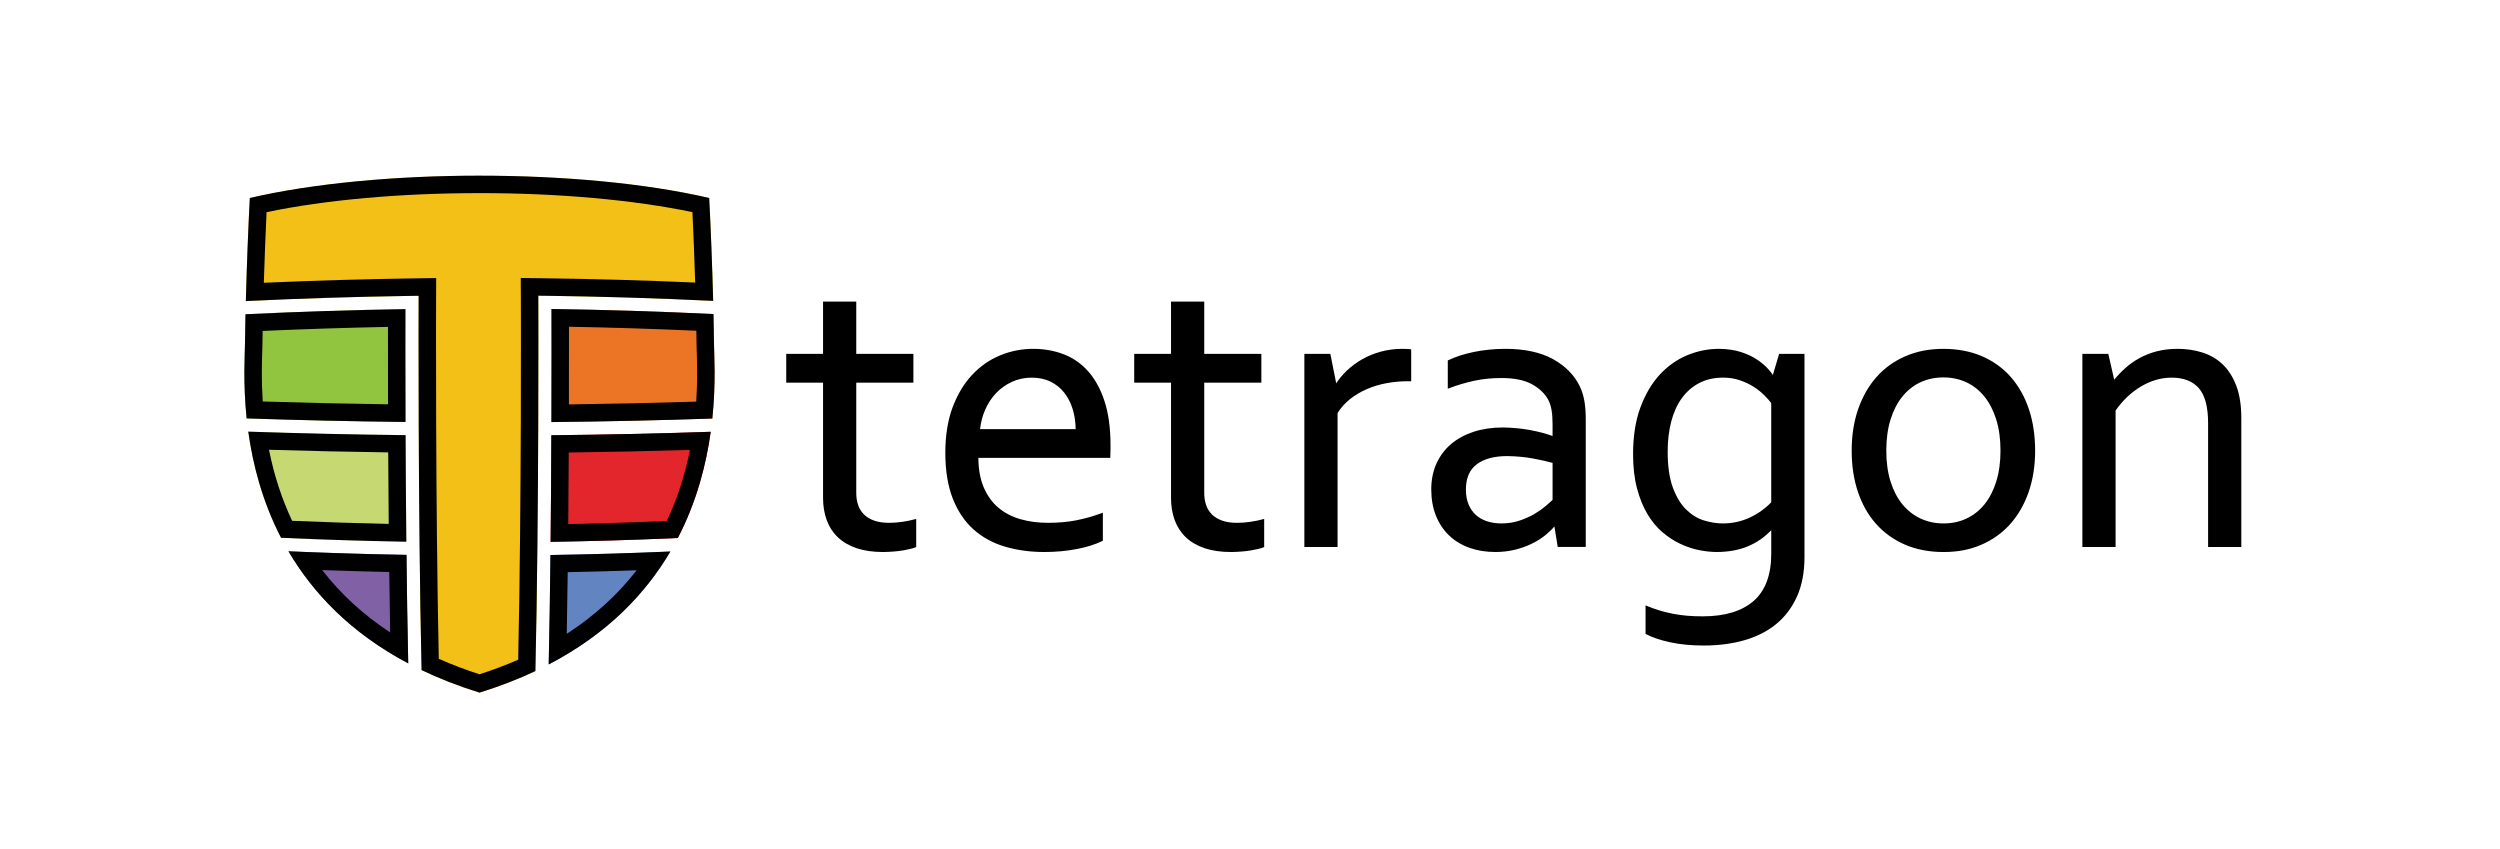
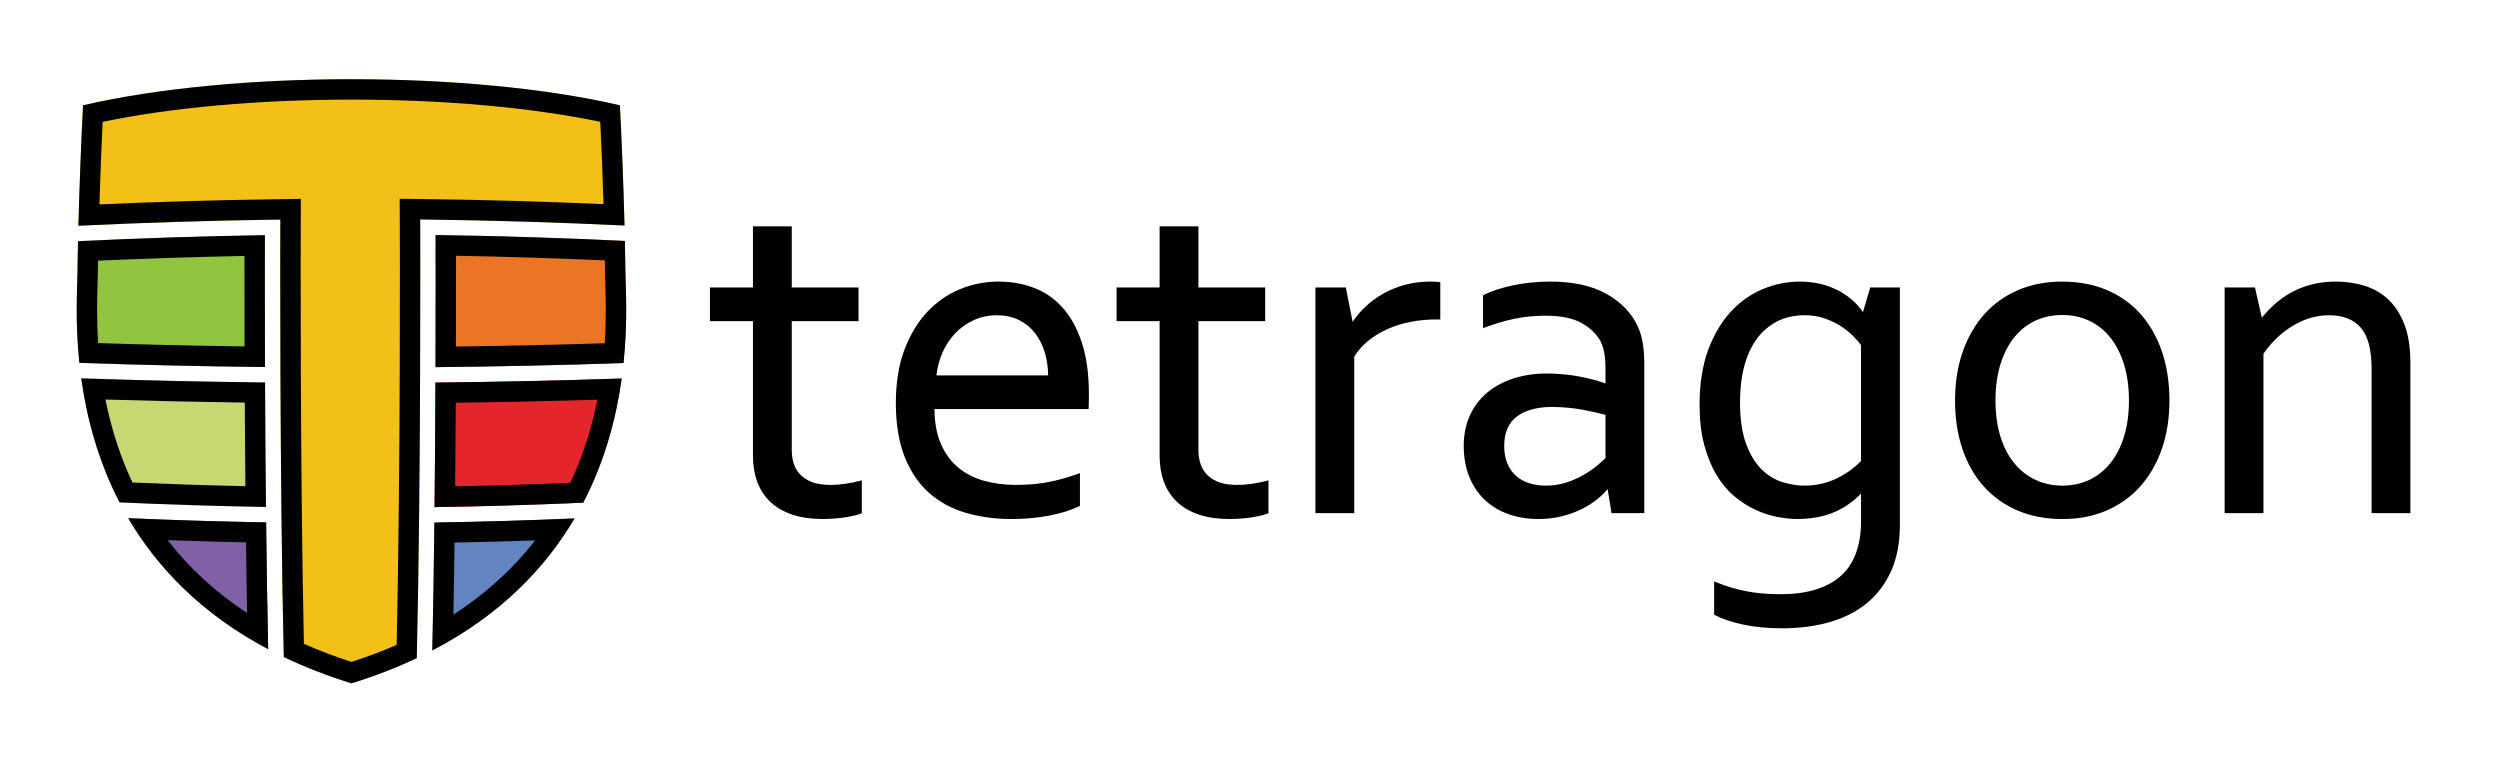
- <svg xmlns="http://www.w3.org/2000/svg" id="Layer_1" viewBox="0 0 2000 678.91">
+ <svg xmlns="http://www.w3.org/2000/svg" id="Layer_1" viewBox="142.999 86.308 1711.404 519.668">
  <defs>
    <style>.cls-1,.cls-2,.cls-3,.cls-4,.cls-5,.cls-6,.cls-7,.cls-8{stroke-width:0px;}.cls-2{fill:#6284c1;}.cls-3{fill:#c6d872;}.cls-4{fill:#e3262b;}.cls-5{fill:#8061a5;}.cls-6{fill:#92c53f;}.cls-7{fill:#eb7525;}.cls-8{fill:#f3c018;}</style>
  </defs>
  <path class="cls-1" d="m721.81,417.47c-3.63.53-7.13.8-10.42.8-4.71,0-8.79-.61-12.11-1.8-3.3-1.19-6.04-2.85-8.15-4.96-2.1-2.1-3.66-4.62-4.63-7.49-.99-2.9-1.49-6.11-1.49-9.56v-88.33h45.7v-23.03h-45.7v-41.84h-26.57v41.84h-29.45v23.03h29.45v92.19c0,6.5.99,12.5,2.95,17.82,1.97,5.35,4.99,9.98,8.97,13.75,3.98,3.77,9.04,6.7,15.02,8.71,5.96,2,13.08,3.02,21.18,3.02,6.14-.11,11.49-.55,15.91-1.3,4.43-.76,7.79-1.58,9.98-2.46l.51-.2v-22.54l-1.03.28c-3.06.85-6.47,1.54-10.12,2.07Zm8.08-112.15h-45.7s45.7,0,45.7,0h0Zm-100.09,0h0s29.45,0,29.45,0h0s-29.45,0-29.45,0Zm102.34,131.79c-2.15.86-5.42,1.66-9.82,2.41-4.4.75-9.66,1.18-15.77,1.29-8.05,0-15.02-.99-20.92-2.98-5.9-1.98-10.81-4.83-14.72-8.53-3.92-3.7-6.84-8.18-8.77-13.44-1.93-5.25-2.9-11.1-2.9-17.54h0c0,6.44.97,12.28,2.9,17.54,1.93,5.26,4.85,9.74,8.77,13.44,3.92,3.7,8.82,6.54,14.72,8.53,5.9,1.98,12.87,2.98,20.92,2.98,6.11-.11,11.37-.54,15.77-1.29,4.4-.75,7.67-1.55,9.82-2.41h0Z" />
  <path class="cls-1" d="m870.54,297.05c-5.52-6.18-12.13-10.78-19.66-13.66-7.5-2.87-15.67-4.32-24.29-4.32-9.16,0-18.06,1.75-26.48,5.21-8.41,3.46-15.96,8.73-22.44,15.64-6.46,6.91-11.71,15.64-15.58,25.93-3.87,10.29-5.83,22.59-5.83,36.57s2.02,26.51,6.02,36.59c4,10.1,9.62,18.41,16.71,24.69,7.08,6.27,15.57,10.88,25.25,13.69,9.63,2.8,20.08,4.22,31.04,4.22,9.23,0,17.99-.79,26.06-2.35,8.08-1.56,14.97-3.73,20.48-6.43l.46-.22v-22.43l-1.09.4c-6.68,2.44-13.49,4.35-20.23,5.68-6.72,1.32-14.27,2-22.45,2s-15.23-.96-21.99-2.86c-6.73-1.89-12.66-4.95-17.64-9.09-4.98-4.14-8.96-9.61-11.84-16.27-2.81-6.48-4.27-14.46-4.35-23.72h105.53l.03-.79c.11-3.36.16-5.34.16-6.22v-3.3c0-13.54-1.61-25.32-4.78-35.01-3.18-9.72-7.58-17.77-13.09-23.94Zm-9.18,47.05c0-6.01-.79-11.61-2.36-16.82-1.57-5.2-3.88-9.74-6.92-13.6-3.04-3.86-6.79-6.89-11.24-9.09-4.46-2.2-9.61-3.3-15.48-3.3s-11.11,1.13-16.05,3.38c-4.94,2.25-9.26,5.31-12.95,9.17-3.69,3.86-6.68,8.4-8.96,13.6-2.28,5.21-3.69,10.76-4.24,16.65h0c.54-5.9,1.95-11.45,4.24-16.65,2.28-5.2,5.27-9.73,8.96-13.6,3.69-3.86,8.01-6.92,12.95-9.17,4.94-2.25,10.29-3.38,16.05-3.38s11.02,1.1,15.48,3.3c4.45,2.2,8.2,5.23,11.24,9.09,3.04,3.86,5.35,8.4,6.92,13.6,1.57,5.21,2.36,10.81,2.36,16.82h0Zm-77.3-.81c.59-5.46,1.96-10.68,4.08-15.51,2.23-5.09,5.2-9.59,8.8-13.36,3.6-3.77,7.87-6.79,12.7-8.99,4.81-2.19,10.1-3.31,15.71-3.31s10.79,1.08,15.12,3.21c4.32,2.14,8.01,5.12,10.96,8.87,2.96,3.76,5.25,8.25,6.78,13.33,1.47,4.87,2.25,10.17,2.32,15.77h-76.48Zm97.42,88.83c-5.47,2.68-12.23,4.8-20.28,6.36-8.05,1.55-16.68,2.33-25.91,2.33-10.94,0-21.21-1.4-30.81-4.18-9.6-2.79-17.91-7.29-24.93-13.52-7.02-6.22-12.52-14.35-16.49-24.38-3.97-10.03-5.96-22.13-5.96-36.29h0c0,14.16,1.99,26.26,5.96,36.29,3.97,10.03,9.47,18.16,16.49,24.38s15.33,10.73,24.93,13.52c9.6,2.79,19.87,4.18,30.81,4.18,9.22,0,17.86-.78,25.91-2.33,8.05-1.56,14.8-3.67,20.28-6.36h0Zm6.12-72.81c0,.91-.06,2.98-.16,6.19h-105.56s105.56,0,105.56,0c.11-3.22.16-5.28.16-6.19h0Z" />
  <path class="cls-1" d="m1000.19,417.47c-3.63.53-7.13.8-10.42.8-4.71,0-8.79-.61-12.11-1.8-3.3-1.19-6.04-2.85-8.15-4.96-2.1-2.1-3.66-4.62-4.63-7.49-.99-2.9-1.49-6.11-1.49-9.56v-88.33h45.7v-23.03h-45.7v-41.84h-26.57v41.84h-29.45v23.03h29.45v92.19c0,6.5.99,12.5,2.95,17.82,1.97,5.35,4.99,9.98,8.97,13.75,3.98,3.77,9.04,6.7,15.02,8.71,5.96,2,13.08,3.02,21.18,3.02,6.14-.11,11.49-.55,15.91-1.3,4.43-.76,7.79-1.58,9.98-2.46l.51-.2v-22.54l-1.03.28c-3.06.85-6.47,1.54-10.12,2.07Zm8.08-112.15h-45.7s45.7,0,45.7,0h0Zm-100.09,0h0s29.45,0,29.45,0h0s-29.45,0-29.45,0Zm102.34,131.79c-2.15.86-5.42,1.66-9.82,2.41-4.4.75-9.66,1.18-15.77,1.29-8.05,0-15.02-.99-20.92-2.98-5.9-1.98-10.81-4.83-14.72-8.53-3.92-3.7-6.84-8.18-8.77-13.44-1.93-5.25-2.9-11.1-2.9-17.54h0c0,6.44.97,12.28,2.9,17.54,1.93,5.26,4.85,9.74,8.77,13.44,3.92,3.7,8.82,6.54,14.72,8.53,5.9,1.98,12.87,2.98,20.92,2.98,6.11-.11,11.37-.54,15.77-1.29,4.4-.75,7.67-1.55,9.82-2.41h0Z" />
  <path class="cls-1" d="m1125.21,279.16c-1.17-.05-2.29-.08-3.34-.08-5.94,0-11.7.74-17.11,2.2-5.4,1.46-10.45,3.52-15,6.11-4.54,2.59-8.68,5.66-12.31,9.13-3.28,3.13-6.13,6.53-8.49,10.12l-4.55-22.89-.13-.66h-20.79v154.49h26.57v-107.11c2.6-4.21,5.88-7.92,9.75-11.02,3.95-3.16,8.43-5.85,13.34-8.02,4.91-2.16,10.24-3.8,15.83-4.85,5.62-1.06,11.42-1.59,17.23-1.59h2.75v-25.51l-.71-.09c-.87-.11-1.87-.19-3.04-.25Zm-55.96,157.62h-24.94s24.94,0,24.94,0h0Zm58.89-132.59h-1.93c-5.9,0-11.69.54-17.38,1.61-5.69,1.07-11.02,2.71-16.01,4.91-4.99,2.2-9.49,4.91-13.52,8.13s-7.38,7.03-10.06,11.43h0c2.68-4.4,6.03-8.21,10.06-11.43s8.53-5.93,13.52-8.13c4.99-2.2,10.32-3.83,16.01-4.91,5.68-1.07,11.48-1.61,17.38-1.61h1.93Z" />
  <path class="cls-1" d="m1264.05,309.47c-4.35-9.13-11.58-16.56-21.5-22.09-9.89-5.51-22.78-8.31-38.29-8.31-4.28,0-8.64.22-12.95.65-4.31.43-8.46,1.06-12.31,1.86-3.88.81-7.62,1.79-11.11,2.92-3.51,1.13-6.61,2.37-9.21,3.67l-.45.22v22.6l1.1-.42c6.69-2.55,13.49-4.57,20.23-6,6.73-1.43,14.01-2.15,21.63-2.15,10.22,0,18.42,1.67,24.39,4.97,5.95,3.29,10.33,7.48,13.03,12.47,1.23,2.36,2.13,5.15,2.65,8.27.53,3.16.79,6.85.79,10.97v9.69c-5.17-1.87-11.12-3.45-17.7-4.7-6.78-1.29-14.24-2-22.19-2.11-8.42,0-16.22,1.15-23.19,3.42-6.99,2.28-13.07,5.58-18.06,9.81-5,4.24-8.94,9.48-11.72,15.57-2.77,6.09-4.18,13.08-4.18,20.77s1.27,14.88,3.76,21.06c2.5,6.2,6.06,11.52,10.57,15.81,4.51,4.3,9.97,7.61,16.22,9.83,6.23,2.22,13.17,3.35,20.63,3.35,5.51,0,10.77-.6,15.64-1.79,4.87-1.19,9.42-2.81,13.52-4.81,4.11-2,7.79-4.31,10.94-6.86,2.84-2.3,5.27-4.65,7.23-7.01l2.55,15.76.11.68h22.42v-102.83c0-4.95-.36-9.57-1.06-13.73-.71-4.19-1.9-8.08-3.53-11.55Zm-24.71,10c-2.79-5.15-7.24-9.41-13.36-12.79-6.12-3.38-14.38-5.07-24.78-5.07-7.72,0-14.99.73-21.8,2.17-6.81,1.45-13.6,3.46-20.35,6.04h0c6.76-2.58,13.54-4.59,20.35-6.04,6.81-1.45,14.08-2.17,21.8-2.17,10.4,0,18.67,1.69,24.78,5.07,6.12,3.38,10.57,7.64,13.36,12.79,1.29,2.47,2.2,5.31,2.74,8.53.54,3.22.8,6.92.8,11.1h0c0-4.18-.27-7.88-.8-11.1-.54-3.22-1.45-6.06-2.74-8.53Zm2.73,80.44c-1.17,1.15-2.93,2.73-5.24,4.71-2.46,2.1-5.49,4.24-9.02,6.36-3.51,2.1-7.58,3.95-12.1,5.48-4.49,1.52-9.41,2.29-14.64,2.29-3.96,0-7.73-.56-11.21-1.65-3.46-1.09-6.48-2.76-9-4.98-2.51-2.22-4.52-5.07-5.96-8.48-1.45-3.42-2.18-7.48-2.18-12.07,0-9.02,2.91-15.78,8.65-20.11,5.81-4.38,13.99-6.59,24.34-6.59,7.49.11,14.45.75,20.67,1.92,5.99,1.12,11.26,2.31,15.68,3.52v29.62Zm-15.53-33.94c-6.3-1.18-13.24-1.82-20.82-1.93-10.57,0-18.85,2.25-24.83,6.76-5.98,4.51-8.97,11.43-8.97,20.76h0c0-9.33,2.99-16.25,8.97-20.76,5.98-4.51,14.26-6.76,24.83-6.76,7.58.11,14.52.75,20.82,1.93,6.3,1.18,11.75,2.41,16.34,3.7h0c-4.59-1.29-10.04-2.52-16.34-3.7Zm41.28,70.8h-20.92l-2.74-16.89h-.64c-2.04,2.57-4.61,5.12-7.72,7.64-3.11,2.52-6.71,4.77-10.78,6.76-4.08,1.99-8.53,3.57-13.36,4.75-4.83,1.18-9.98,1.77-15.45,1.77-7.4,0-14.19-1.1-20.35-3.3-6.17-2.2-11.48-5.42-15.93-9.65-4.45-4.24-7.91-9.41-10.38-15.53-2.47-6.12-3.7-13.03-3.7-20.76h0c0,7.72,1.23,14.64,3.7,20.76,2.47,6.12,5.93,11.29,10.38,15.53,4.45,4.24,9.76,7.46,15.93,9.65,6.17,2.2,12.95,3.3,20.35,3.3,5.47,0,10.62-.59,15.45-1.77,4.83-1.18,9.28-2.76,13.36-4.75,4.08-1.98,7.67-4.24,10.78-6.76,3.11-2.52,5.68-5.07,7.72-7.64h.64l2.74,16.89h20.92Z" />
  <path class="cls-1" d="m1423.91,283.1h-.61l-.17.58-4.83,16.31c-.84-1.32-2.13-2.96-3.83-4.88-2.13-2.4-5.02-4.86-8.6-7.29-3.58-2.44-7.93-4.51-12.92-6.14-4.99-1.63-10.92-2.51-17.62-2.62h0s0,0,0,0c-8.76,0-17.36,1.73-25.57,5.13-8.22,3.41-15.63,8.65-22.01,15.57-6.37,6.91-11.57,15.75-15.45,26.26-3.88,10.5-5.84,23.07-5.84,37.37,0,10.32,1.06,19.54,3.17,27.4,2.1,7.87,4.92,14.79,8.37,20.56,3.46,5.79,7.53,10.68,12.08,14.52,4.54,3.84,9.36,6.96,14.34,9.29,4.97,2.32,10.01,3.99,14.99,4.97,4.96.97,9.66,1.46,13.99,1.46,9.4,0,17.87-1.56,25.18-4.65,6.91-2.92,13.1-7.22,18.42-12.8v18.89c0,16.84-4.72,29.52-14.04,37.69-9.35,8.19-23.03,12.35-40.66,12.35-4.56,0-8.78-.16-12.56-.48-3.75-.32-7.49-.83-11.1-1.52-3.62-.69-7.17-1.55-10.54-2.56-3.4-1.01-6.95-2.27-10.54-3.75l-1.12-.46v22.78l.42.23c4.56,2.49,10.91,4.66,18.88,6.44,7.95,1.77,17.11,2.67,27.21,2.67,11.92,0,22.96-1.45,32.81-4.3,9.88-2.86,18.45-7.27,25.48-13.11,7.04-5.85,12.58-13.28,16.48-22.1,3.89-8.81,5.86-19.29,5.86-31.14v-162.69h-19.64Zm-6.93,118.76c-5,5.16-10.85,9.29-17.39,12.3-6.61,3.05-13.81,4.59-21.38,4.59-4.62,0-9.58-.77-14.73-2.3-5.11-1.51-9.9-4.37-14.23-8.5-4.34-4.13-7.98-10.01-10.82-17.48-2.85-7.49-4.29-17.3-4.29-29.16,0-8.79.97-16.92,2.87-24.17,1.9-7.22,4.75-13.49,8.48-18.64,3.71-5.13,8.38-9.19,13.88-12.07,5.49-2.87,11.94-4.33,19.17-4.33,4.82,0,9.33.72,13.41,2.13,4.1,1.42,7.81,3.18,11.01,5.23,3.2,2.04,6.05,4.31,8.47,6.73,2.34,2.34,4.21,4.45,5.55,6.29v79.38Zm-4.98-86.24c-2.47-2.47-5.34-4.75-8.61-6.84-3.27-2.09-7-3.86-11.18-5.31s-8.74-2.17-13.68-2.17c-7.4,0-13.92,1.48-19.55,4.42-5.63,2.95-10.35,7.05-14.16,12.31-3.81,5.26-6.68,11.56-8.61,18.91-1.93,7.35-2.9,15.48-2.9,24.38h0c0-8.9.97-17.03,2.9-24.38,1.93-7.35,4.8-13.65,8.61-18.91,3.81-5.25,8.53-9.36,14.16-12.31,5.63-2.95,12.15-4.42,19.55-4.42,4.93,0,9.49.72,13.68,2.17s7.91,3.22,11.18,5.31c3.27,2.09,6.14,4.37,8.61,6.84,2.47,2.47,4.4,4.67,5.79,6.6h0c-1.4-1.93-3.33-4.13-5.79-6.6Zm-13.76,120.6c-7.24,3.06-15.53,4.59-24.86,4.59-4.29,0-8.91-.48-13.84-1.45-4.94-.97-9.87-2.6-14.8-4.91-4.94-2.31-9.65-5.36-14.16-9.17-4.51-3.81-8.48-8.58-11.91-14.32-3.43-5.74-6.2-12.52-8.29-20.36-2.09-7.83-3.14-16.89-3.14-27.19h0c0,10.3,1.05,19.36,3.14,27.19,2.09,7.83,4.85,14.62,8.29,20.36,3.43,5.74,7.4,10.51,11.91,14.32,4.51,3.81,9.22,6.87,14.16,9.17,4.93,2.31,9.87,3.94,14.8,4.91,4.93.97,9.55,1.45,13.84,1.45,9.33,0,17.62-1.53,24.86-4.59,7.24-3.06,13.6-7.59,19.07-13.6h.48s-.48,0-.48,0c-5.47,6.01-11.83,10.54-19.07,13.6Zm44.49,9.57c0,11.8-1.93,22.07-5.79,30.82-3.86,8.74-9.28,16.01-16.25,21.8-6.98,5.79-15.37,10.11-25.18,12.95-9.81,2.84-20.68,4.26-32.58,4.26-10.08,0-19.1-.88-27.03-2.66-7.94-1.77-14.16-3.89-18.67-6.36h0c4.51,2.47,10.73,4.59,18.67,6.36,7.94,1.77,16.95,2.66,27.03,2.66,11.91,0,22.77-1.42,32.58-4.26,9.82-2.84,18.21-7.16,25.18-12.95,6.97-5.79,12.39-13.06,16.25-21.8,3.86-8.74,5.79-19.01,5.79-30.82h0Z" />
  <path class="cls-1" d="m1608.6,301.56c-6.28-7.14-14.06-12.73-23.14-16.62-9.07-3.89-19.41-5.86-30.73-5.86s-21.31,1.97-30.33,5.86c-9.03,3.89-16.81,9.48-23.14,16.62-6.32,7.13-11.27,15.77-14.72,25.7-3.45,9.91-5.19,21.09-5.19,33.25s1.69,23.18,5.03,33.09c3.34,9.93,8.24,18.55,14.57,25.62,6.33,7.08,14.11,12.65,23.13,16.54,9.02,3.89,19.38,5.86,30.82,5.86s21.29-1.97,30.25-5.86c8.97-3.89,16.73-9.46,23.05-16.54,6.32-7.07,11.27-15.69,14.72-25.62,3.45-9.91,5.19-21.05,5.19-33.09s-1.69-23.33-5.03-33.25c-3.34-9.92-8.22-18.57-14.48-25.7Zm-11.61,83.73c-2.27,7.21-5.46,13.38-9.51,18.31-4.03,4.92-8.86,8.72-14.36,11.28-5.49,2.56-11.63,3.87-18.24,3.87s-12.78-1.3-18.32-3.87c-5.55-2.56-10.43-6.36-14.52-11.29-4.1-4.94-7.32-11.1-9.59-18.31-2.27-7.23-3.42-15.56-3.42-24.78s1.15-17.71,3.42-24.94c2.26-7.22,5.46-13.41,9.51-18.4,4.03-4.97,8.89-8.8,14.43-11.36,5.55-2.57,11.72-3.87,18.32-3.87s12.77,1.3,18.32,3.87c5.54,2.56,10.4,6.39,14.43,11.36,4.04,4.99,7.24,11.18,9.51,18.4,2.27,7.24,3.42,15.63,3.42,24.94s-1.15,17.54-3.42,24.78Zm4.24-24.78c0-9.44-1.15-17.83-3.46-25.18-2.31-7.35-5.53-13.57-9.66-18.66-4.13-5.09-9.04-8.96-14.72-11.59-5.69-2.63-11.91-3.94-18.67-3.94s-12.98,1.32-18.67,3.94c-5.69,2.63-10.59,6.49-14.72,11.59-4.13,5.1-7.35,11.32-9.66,18.66-2.31,7.35-3.46,15.75-3.46,25.18h0c0-9.44,1.15-17.83,3.46-25.18,2.31-7.35,5.52-13.57,9.66-18.66,4.13-5.09,9.04-8.96,14.72-11.59,5.68-2.63,11.91-3.94,18.67-3.94s12.98,1.32,18.67,3.94c5.68,2.63,10.59,6.49,14.72,11.59,4.13,5.1,7.35,11.32,9.66,18.66,2.31,7.35,3.46,15.75,3.46,25.18h0Zm20.92,32.83c-3.43,9.87-8.29,18.32-14.56,25.34-6.28,7.03-13.87,12.47-22.77,16.33-8.91,3.86-18.88,5.79-29.93,5.79s-21.54-1.93-30.49-5.79c-8.96-3.86-16.57-9.31-22.85-16.33-6.28-7.02-11.08-15.47-14.4-25.34-3.33-9.87-4.99-20.81-4.99-32.83h0c0,12.02,1.66,22.96,4.99,32.83,3.32,9.87,8.13,18.32,14.4,25.34,6.28,7.03,13.89,12.47,22.85,16.33,8.96,3.86,19.12,5.79,30.49,5.79s21.02-1.93,29.93-5.79c8.9-3.86,16.49-9.31,22.77-16.33,6.28-7.02,11.13-15.47,14.56-25.34,3.43-9.87,5.15-20.81,5.15-32.83h0c0,12.02-1.72,22.96-5.15,32.83Z" />
  <path class="cls-1" d="m1789.05,308.64c-2.66-7-6.33-12.76-10.9-17.12-4.58-4.36-10.04-7.56-16.25-9.52-6.17-1.95-12.86-2.93-19.88-2.93-5.94,0-11.5.66-16.54,1.96-5.03,1.3-9.72,3.14-13.95,5.47-4.22,2.33-8.09,5.08-11.5,8.16-3.13,2.83-6.04,5.9-8.66,9.14l-4.56-20.06-.14-.63h-20.77v154.49h26.57v-109.17c5.67-8.13,12.52-14.61,20.36-19.27,7.88-4.68,16.13-7.05,24.53-7.05,9.47,0,16.76,2.83,21.68,8.41,4.94,5.61,7.44,15.02,7.44,27.94v99.13h26.57v-103.15c0-10.13-1.34-18.81-4-25.79Zm-97.39,128.13h-24.94s24.94,0,24.94,0h0Zm67.99-126.8c-5.1-5.79-12.53-8.69-22.29-8.69-8.58,0-16.9,2.39-24.94,7.16-8.05,4.77-14.96,11.34-20.76,19.71h0c5.79-8.37,12.71-14.94,20.76-19.71,8.05-4.77,16.36-7.16,24.94-7.16,9.76,0,17.19,2.9,22.29,8.69,5.09,5.79,7.64,15.29,7.64,28.48h0c0-13.2-2.55-22.69-7.64-28.48Zm32.58,126.8h-24.94s24.94,0,24.94,0h0Z" />
  <path class="cls-4" d="m440.49,433.46c33.91-.52,67.87-1.55,101.78-3.07,15.22-29.37,22.72-59.13,26.3-84.96-42.44,1.42-85.01,2.34-127.48,2.77-.11,26.21-.3,55.38-.6,85.26Z" />
  <path class="cls-1" d="m551.98,359.92c-4.06,20.33-10.27,39.38-18.55,56.89-26.35,1.11-52.78,1.93-78.84,2.45.17-18.38.3-37.55.4-57.26,32.19-.4,64.69-1.1,96.99-2.08m16.59-14.49c-42.44,1.42-85.01,2.34-127.48,2.77-.11,26.21-.3,55.38-.6,85.26,33.91-.52,67.87-1.55,101.78-3.07,15.22-29.37,22.72-59.13,26.3-84.96h0Z" />
  <path class="cls-7" d="m569.85,334.83c2.98-28.64,1.42-51.16,1.31-60.77-.08-6.97-.21-14.67-.4-22.81-43.13-2.07-86.4-3.43-129.58-4.04.03,12.68.09,46.69-.06,90.44,42.89-.43,85.87-1.37,128.72-2.82Z" />
  <path class="cls-1" d="m455.18,261.39c33.77.61,67.94,1.68,101.9,3.19.06,3.38.1,6.59.13,9.63.02,1.9.09,4.17.17,6.8.28,9.11.72,23.21-.39,40.27-33.94,1.07-68.09,1.82-101.86,2.25.07-26.03.06-47.69.05-62.14m-13.98-14.18c.03,12.68.09,46.69-.06,90.44,42.89-.43,85.87-1.37,128.72-2.82,2.98-28.64,1.42-51.16,1.31-60.77-.08-6.97-.21-14.67-.4-22.81-43.13-2.07-86.4-3.43-129.58-4.04h0Z" />
  <path class="cls-2" d="m440.37,444.01c-.33,29.47-.79,59.35-1.42,87.55,47.1-24.55,77.62-56.84,97.33-90.34-31.96,1.37-63.97,2.31-95.92,2.8Z" />
  <path class="cls-1" d="m509.3,456.23c-15.17,19.6-33.86,36.59-55.89,50.81.28-15.51.54-32,.76-49.31,18.24-.35,36.67-.85,55.13-1.5m26.99-15.02c-31.96,1.37-63.97,2.31-95.92,2.8-.33,29.47-.79,59.35-1.42,87.55,47.1-24.55,77.62-56.84,97.33-90.34h0Z" />
  <path class="cls-6" d="m196.41,251.41c-.18,8.08-.32,15.73-.39,22.65-.1,9.6-1.66,32.08,1.3,60.66,42.62,1.43,85.06,2.39,127.09,2.85-.16-43.65-.1-77.59-.07-90.26-42.3.67-85.02,2.04-127.93,4.1Z" />
  <path class="cls-1" d="m310.36,261.52c-.02,14.43-.02,36.03.05,61.93-33.05-.45-66.64-1.21-100.23-2.27-1.1-17.01-.67-31.08-.38-40.16.08-2.63.15-4.91.17-6.8.03-2.98.08-6.15.13-9.47,33.61-1.5,67.22-2.58,100.25-3.23m13.98-14.21c-42.3.67-85.02,2.04-127.93,4.1-.18,8.08-.32,15.73-.39,22.65-.1,9.6-1.66,32.08,1.3,60.66,42.62,1.43,85.06,2.39,127.09,2.85-.16-43.65-.1-77.59-.07-90.26h0Z" />
  <path class="cls-3" d="m324.45,348.12c-41.62-.46-83.65-1.4-125.85-2.81,3.57,25.81,11.04,55.54,26.22,84.9,33.6,1.51,67.05,2.56,100.24,3.13-.31-29.87-.5-59.03-.61-85.22Z" />
  <path class="cls-1" d="m215.19,359.81c31.93.97,63.89,1.67,95.38,2.1.1,19.69.24,38.84.41,57.21-25.43-.54-51.34-1.38-77.29-2.48-8.25-17.49-14.45-36.52-18.49-56.83m-16.59-14.49c3.57,25.81,11.04,55.54,26.22,84.9,33.6,1.51,67.05,2.56,100.24,3.13-.31-29.87-.5-59.03-.61-85.22-41.62-.46-83.65-1.4-125.85-2.81h0Z" />
  <path class="cls-5" d="m325.18,443.9c-31.26-.53-62.76-1.5-94.39-2.86,19.48,33.18,49.54,65.17,95.79,89.66-.62-27.97-1.07-57.59-1.4-86.79Z" />
  <path class="cls-1" d="m257.76,456.07c18.01.64,35.94,1.15,53.63,1.53.22,16.97.46,33.14.74,48.37-21.37-14.04-39.56-30.73-54.37-49.9m-26.97-15.03c19.48,33.18,49.54,65.17,95.79,89.66-.62-27.97-1.07-57.59-1.4-86.79-31.26-.53-62.76-1.5-94.39-2.86h0Z" />
  <path class="cls-8" d="m570.51,240.68c-.73-27.8-1.93-58.87-3.18-82.29-102.4-23.8-264.96-23.8-367.49,0-1.25,23.47-2.45,54.61-3.18,82.45,44.58-2.13,88.96-3.52,132.88-4.15l5.37-.08-.02,5.37c0,2.06-.57,167.06,2.36,294.09,13.91,6.66,29.17,12.68,45.93,17.89l.41.13.41-.13c16.1-5.01,30.82-10.75,44.29-17.1,2.95-127.24,2.35-292.9,2.34-294.97l-.02-5.36,5.36.07c44.82.57,89.76,1.95,134.54,4.09Z" />
  <path class="cls-1" d="m383.64,154.49c63.23,0,123.17,5.38,170.3,15.23.83,17.15,1.6,36.96,2.2,56.32-40.07-1.76-80.36-2.91-119.98-3.41l-5.36-.07-14.19-.18.06,14.19.02,5.36c0,1.61.6,159.3-2.14,285.83-9.82,4.29-20.18,8.2-30.94,11.67-11.34-3.66-22.26-7.82-32.58-12.4-2.7-125.41-2.16-283.4-2.16-285.01l.02-5.37.05-14.21-14.21.21-5.37.08c-38.8.56-78.52,1.73-118.3,3.48.6-19.41,1.37-39.28,2.2-56.48,47.18-9.85,107.16-15.23,170.39-15.23m0-13.96c-66.26,0-132.53,5.95-183.79,17.85-1.25,23.47-2.45,54.61-3.18,82.45,44.58-2.13,88.96-3.52,132.88-4.15l5.37-.08-.02,5.37c0,2.06-.57,167.06,2.36,294.09,13.91,6.66,29.17,12.68,45.93,17.89l.41.13.41-.13c16.1-5.01,30.82-10.75,44.29-17.1,2.95-127.24,2.35-292.9,2.34-294.97l-.02-5.36,5.36.07c44.83.57,89.76,1.95,134.54,4.09-.73-27.8-1.93-58.87-3.18-82.29-51.2-11.9-117.44-17.85-183.7-17.85h0Z" />
</svg>
